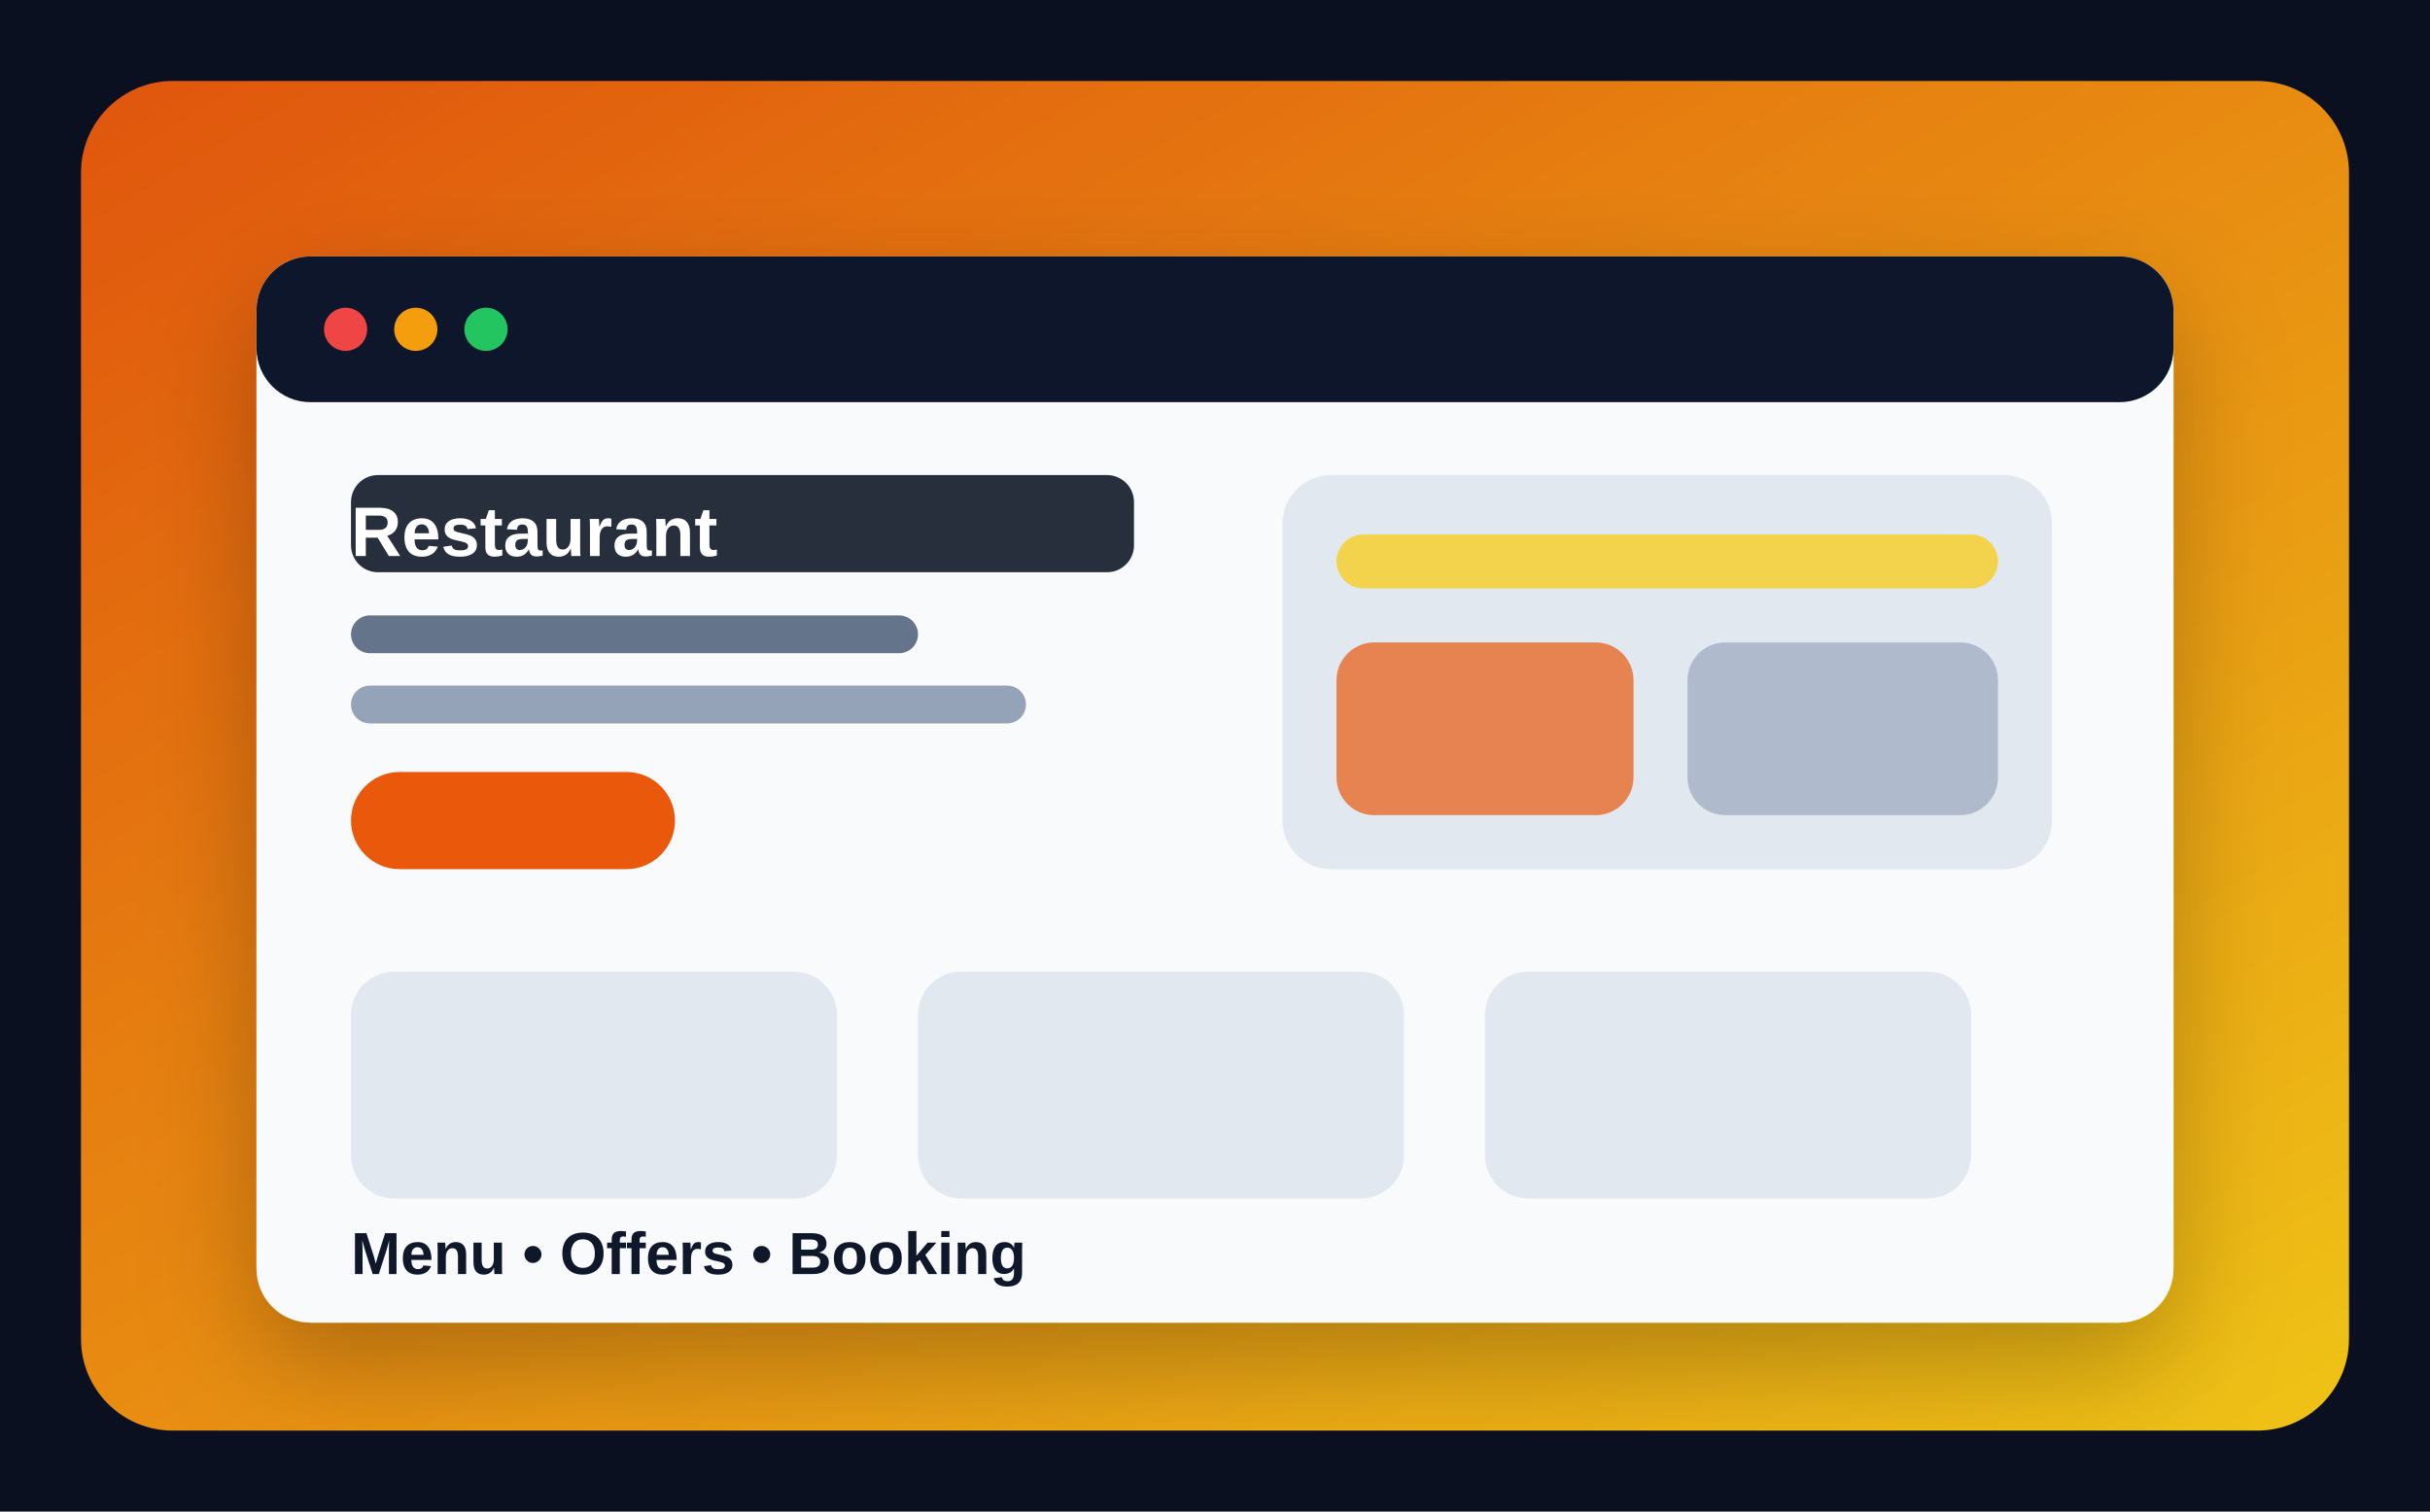
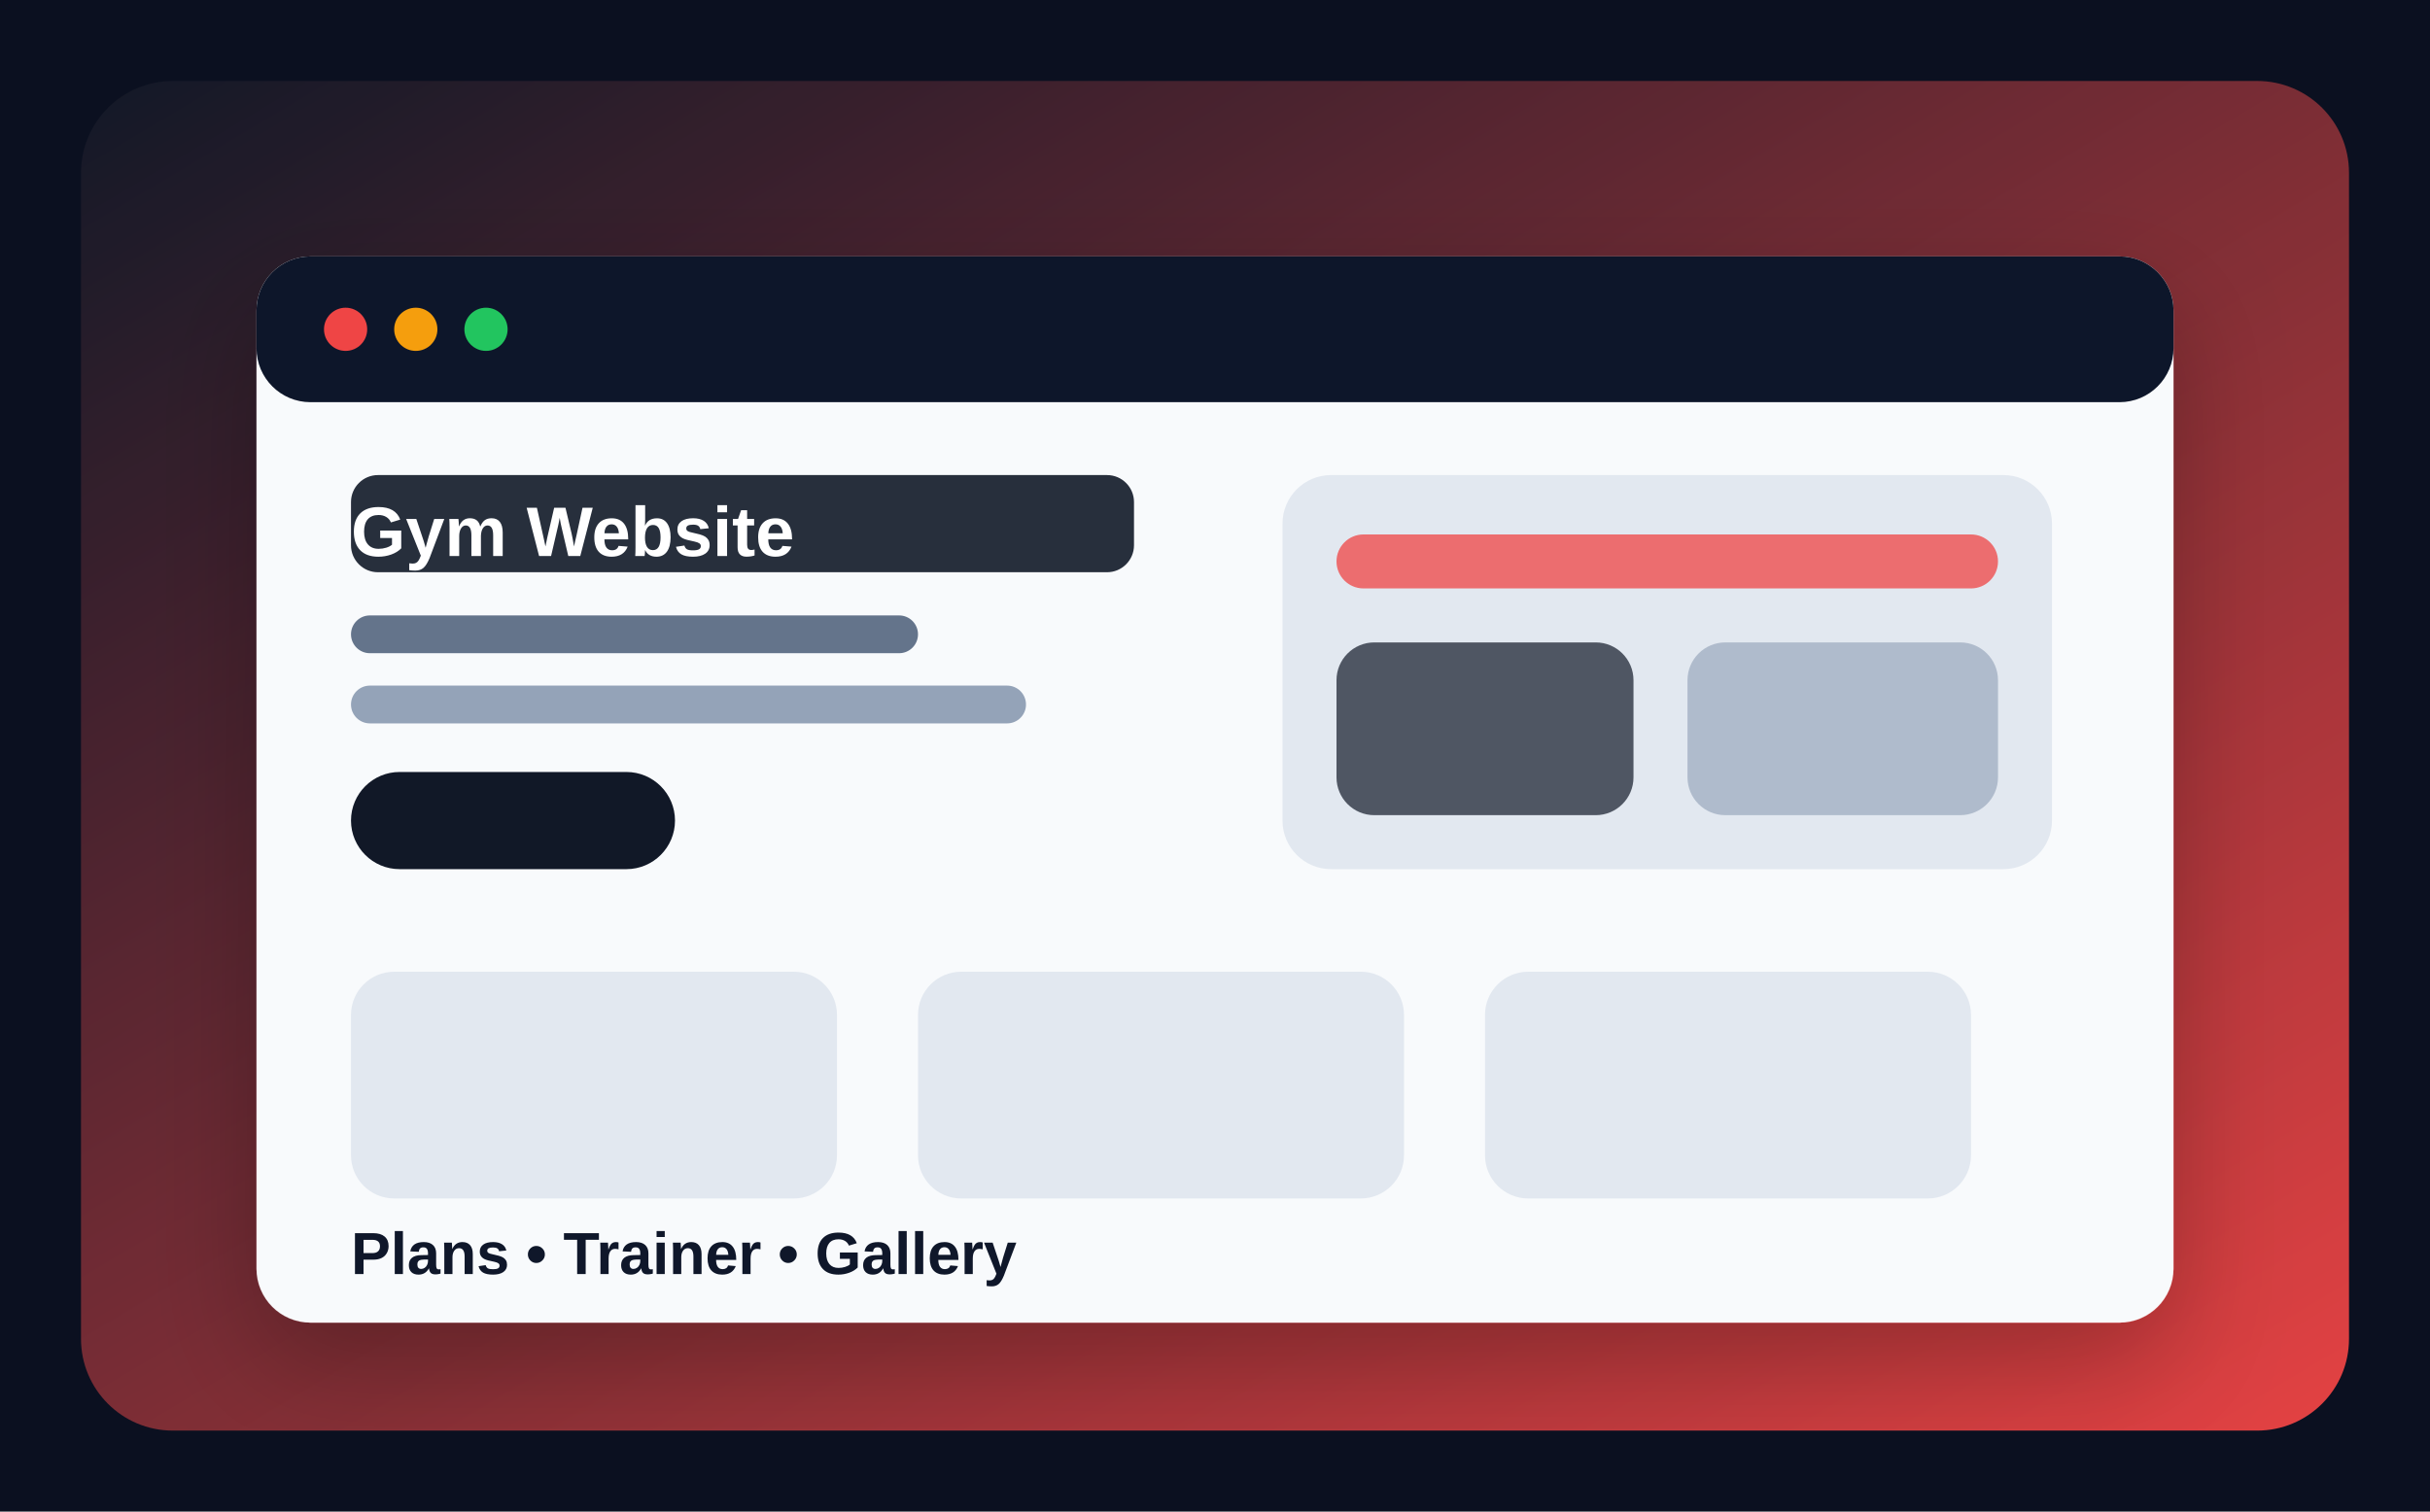
<svg xmlns="http://www.w3.org/2000/svg" width="900" height="560" viewBox="0 0 900 560">
  <defs>
    <linearGradient id="g" x1="0" y1="0" x2="1" y2="1">
-       <stop stop-color="#ea580c" />
-       <stop offset="1" stop-color="#facc15" />
+       <stop stop-color="#111827" />
+       <stop offset="1" stop-color="#ef4444" />
    </linearGradient>
    <filter id="s">
      <feDropShadow dx="0" dy="16" stdDeviation="20" flood-opacity=".25" />
    </filter>
  </defs>
  <rect width="900" height="560" fill="#0b1020" />
  <rect x="30" y="30" width="840" height="500" rx="34" fill="url(#g)" opacity=".95" />
  <g filter="url(#s)">
    <rect x="95" y="95" width="710" height="395" rx="20" fill="#f8fafc" />
    <rect x="95" y="95" width="710" height="54" rx="20" fill="#0f172a" />
    <circle cx="128" cy="122" r="8" fill="#ef4444" />
    <circle cx="154" cy="122" r="8" fill="#f59e0b" />
    <circle cx="180" cy="122" r="8" fill="#22c55e" />
  </g>
  <rect x="130" y="176" width="290" height="36" rx="10" fill="#111827" opacity=".9" />
  <rect x="130" y="228" width="210" height="14" rx="7" fill="#64748b" />
  <rect x="130" y="254" width="250" height="14" rx="7" fill="#94a3b8" />
-   <rect x="130" y="286" width="120" height="36" rx="18" fill="#ea580c" />
+   <rect x="130" y="286" width="120" height="36" rx="18" fill="#111827" />
  <rect x="475" y="176" width="285" height="146" rx="18" fill="#e2e8f0" />
-   <rect x="495" y="198" width="245" height="20" rx="10" fill="#facc15" opacity=".75" />
-   <rect x="495" y="238" width="110" height="64" rx="14" fill="#ea580c" opacity=".70" />
+   <rect x="495" y="198" width="245" height="20" rx="10" fill="#ef4444" opacity=".75" />
+   <rect x="495" y="238" width="110" height="64" rx="14" fill="#111827" opacity=".70" />
  <rect x="625" y="238" width="115" height="64" rx="14" fill="#94a3b8" opacity=".65" />
  <rect x="130" y="360" width="180" height="84" rx="16" fill="#e2e8f0" />
  <rect x="340" y="360" width="180" height="84" rx="16" fill="#e2e8f0" />
  <rect x="550" y="360" width="180" height="84" rx="16" fill="#e2e8f0" />
-   <text x="130" y="206" font-family="Arial, sans-serif" font-size="26" font-weight="800" fill="#fff">Restaurant</text>
-   <text x="130" y="472" font-family="Arial, sans-serif" font-size="22" font-weight="700" fill="#0f172a">Menu • Offers • Booking</text>
+   <text x="130" y="206" font-family="Arial, sans-serif" font-size="26" font-weight="800" fill="#fff">Gym Website</text>
+   <text x="130" y="472" font-family="Arial, sans-serif" font-size="22" font-weight="700" fill="#0f172a">Plans • Trainer • Gallery</text>
</svg>
